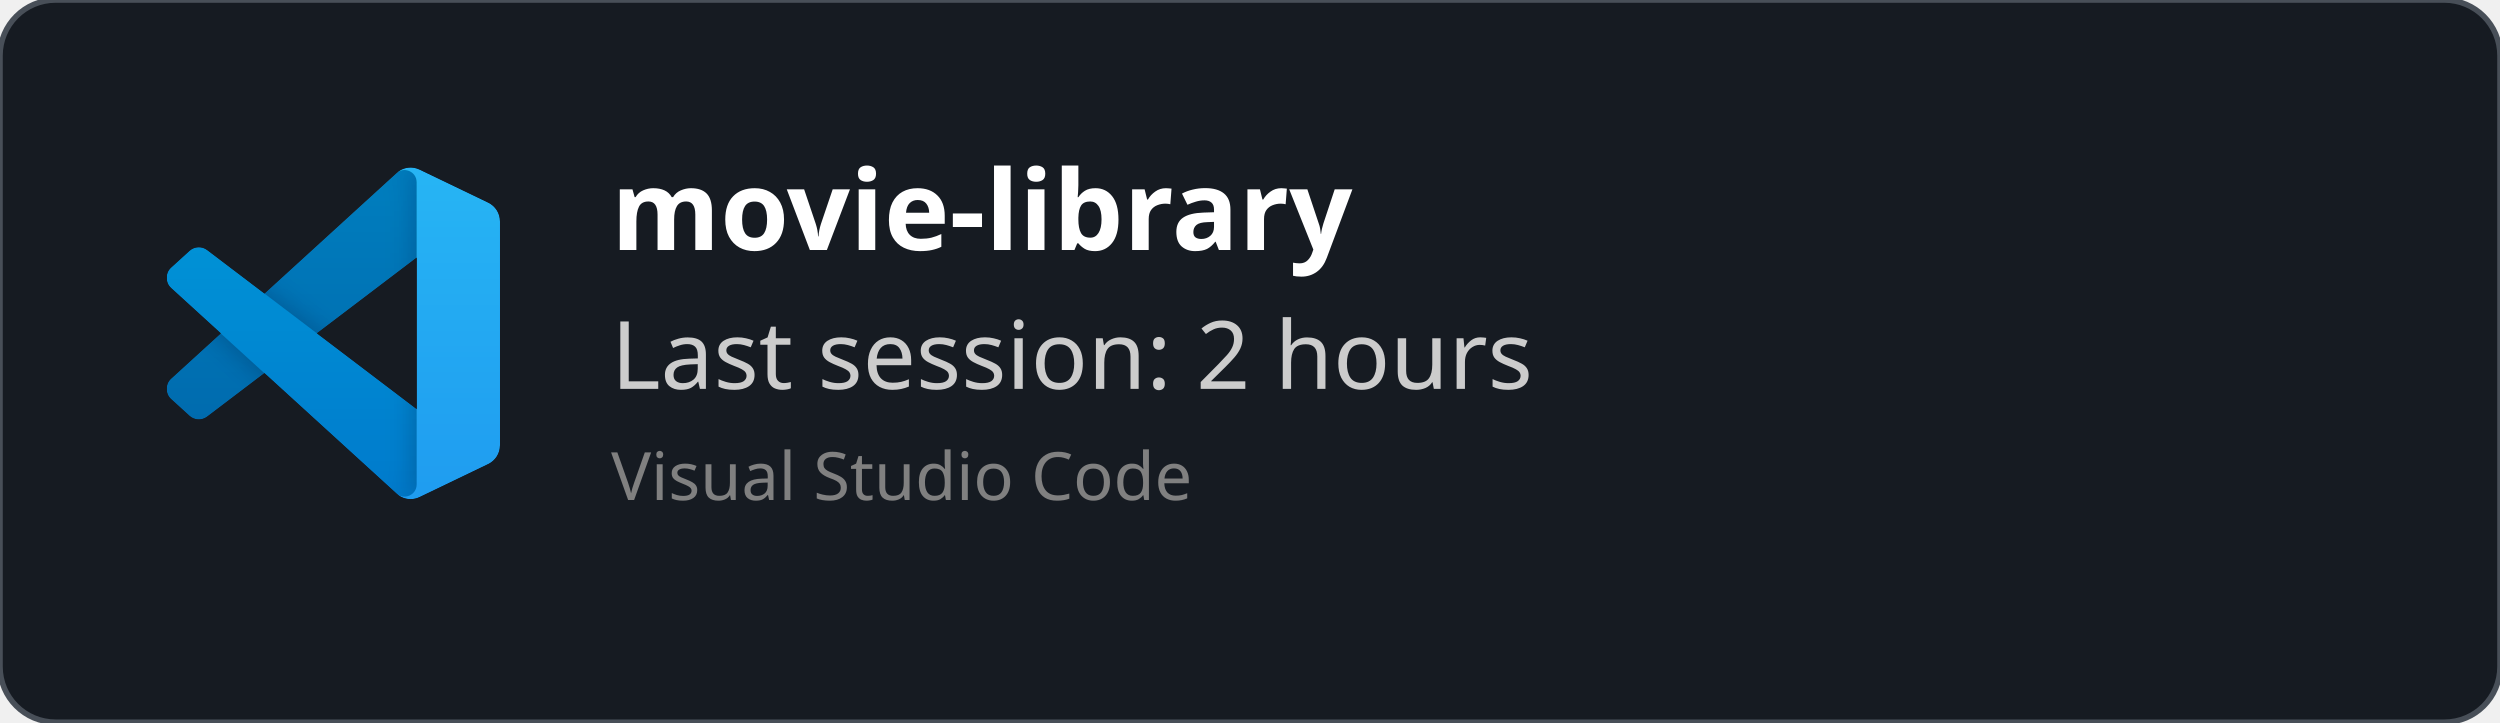
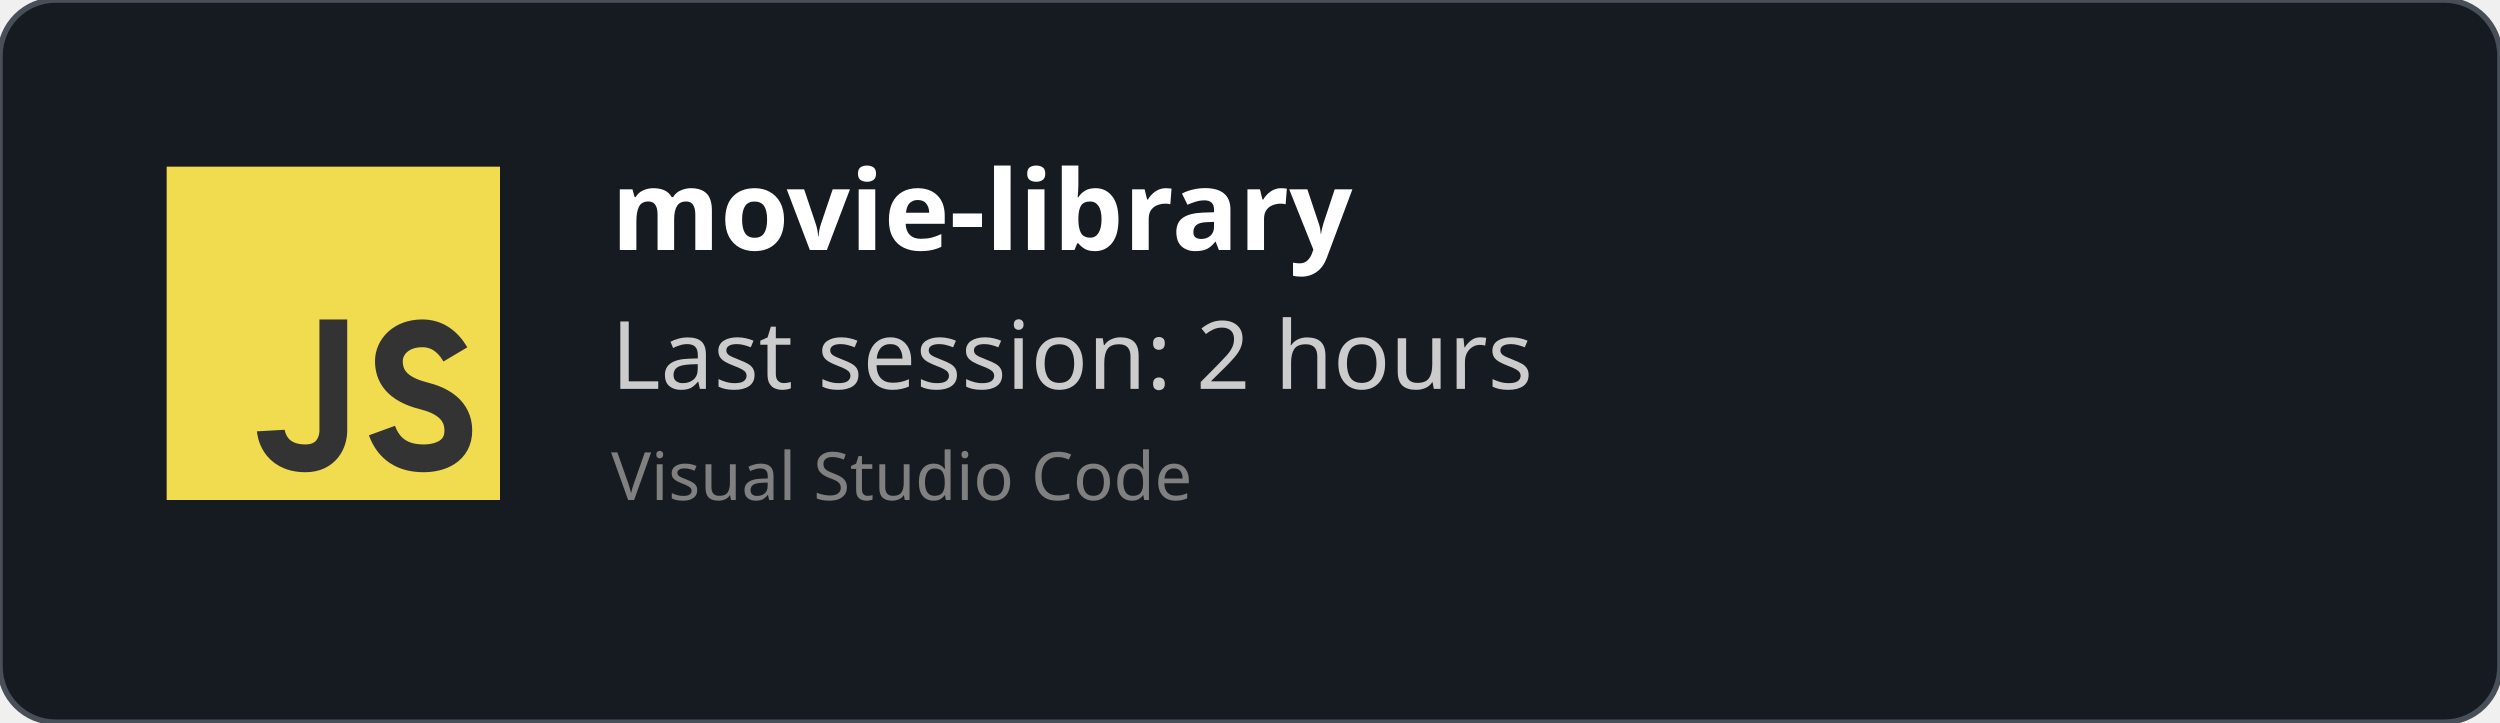
<svg xmlns="http://www.w3.org/2000/svg" width="450" height="130" viewBox="0 0 450 130" fill="none" role="img">
  <style>
    *{
        font-family: 'Segoe UI', Ubuntu, monospace
    }
    </style>
  <defs>
    <clipPath id="horizontalClip" x="20" y="20" width="500" height="200">
      <rect x="90" y="20" width="300" height="50" />
    </clipPath>
  </defs>
  <rect width="450" height="130" fill="rgba(22,27,34)" stroke="#484f58" stroke-width="1" fill-opacity="1" stroke-opacity="1" x="0" y="0" rx="10px" ry="10px">
    </rect>
-   <svg width="60" height="60" x="30" y="30" viewBox="0 0 100 100" fill="none" id="vscode">
-     <mask id="mask0" mask-type="alpha" maskUnits="userSpaceOnUse" x="0" y="0" width="100" height="100">
-       <path fill-rule="evenodd" clip-rule="evenodd" d="M70.912 99.317C72.487 99.931 74.283 99.891 75.873 99.126L96.461 89.22C98.624 88.179 100 85.989 100 83.587V16.413C100 14.011 98.624 11.822 96.461 10.781L75.873 0.874C73.786 -0.13 71.345 0.116 69.513 1.447C69.252 1.637 69.003 1.849 68.769 2.083L29.355 38.041L12.187 25.01C10.589 23.797 8.354 23.896 6.869 25.246L1.363 30.255C-0.453 31.906 -0.455 34.763 1.359 36.417L16.247 50L1.359 63.583C-0.455 65.237 -0.453 68.094 1.363 69.745L6.869 74.754C8.354 76.104 10.589 76.204 12.187 74.99L29.355 61.959L68.769 97.917C69.392 98.541 70.125 99.01 70.912 99.317ZM75.015 27.299L45.109 50L75.015 72.701V27.299Z" fill="white" />
-     </mask>
-     <g mask="url(#mask0)">
-       <path d="M96.461 10.796L75.857 0.876C73.472 -0.273 70.622 0.212 68.75 2.083L1.299 63.583C-0.516 65.237 -0.514 68.094 1.303 69.745L6.813 74.754C8.298 76.104 10.535 76.204 12.134 74.99L93.361 13.37C96.086 11.303 100 13.246 100 16.667V16.427C100 14.027 98.625 11.838 96.461 10.796Z" fill="#0065A9" />
-       <g filter="url(#filter0_d)">
-         <path d="M96.461 89.204L75.857 99.124C73.472 100.273 70.622 99.788 68.75 97.917L1.299 36.417C-0.516 34.763 -0.514 31.906 1.303 30.255L6.813 25.246C8.298 23.896 10.535 23.796 12.134 25.009L93.361 86.63C96.086 88.697 100 86.754 100 83.333V83.573C100 85.974 98.625 88.162 96.461 89.204Z" fill="#007ACC" />
-       </g>
-       <g filter="url(#filter1_d)">
-         <path d="M75.858 99.126C73.472 100.274 70.622 99.788 68.75 97.917C71.056 100.223 75 98.59 75 95.328V4.672C75 1.41 71.056 -0.223 68.75 2.083C70.622 0.211 73.472 -0.274 75.858 0.874L96.459 10.781C98.623 11.822 100 14.011 100 16.413V83.587C100 85.989 98.623 88.179 96.459 89.22L75.858 99.126Z" fill="#1F9CF0" />
-       </g>
-       <g style="mix-blend-mode:overlay" opacity="0.25">
-         <path fill-rule="evenodd" clip-rule="evenodd" d="M70.851 99.317C72.426 99.931 74.222 99.891 75.812 99.126L96.4 89.22C98.563 88.179 99.939 85.989 99.939 83.587V16.413C99.939 14.011 98.564 11.822 96.4 10.781L75.812 0.874C73.725 -0.13 71.284 0.116 69.453 1.447C69.191 1.637 68.942 1.849 68.708 2.083L29.294 38.041L12.126 25.01C10.528 23.796 8.293 23.896 6.809 25.246L1.302 30.255C-0.513 31.906 -0.515 34.763 1.298 36.417L16.186 50L1.298 63.583C-0.515 65.237 -0.513 68.094 1.302 69.745L6.809 74.754C8.293 76.104 10.528 76.204 12.126 74.99L29.294 61.959L68.708 97.917C69.332 98.54 70.064 99.01 70.851 99.317ZM74.954 27.299L45.048 50L74.954 72.701V27.299Z" fill="url(#paint0_linear)" />
-       </g>
+   <svg width="60px" height="60px" x="30" y="30" viewBox="0 0 24 24" id="js">
+     <g fill="none" fill-rule="evenodd">
+       <rect width="24" height="24" fill="#F1DC50" />
+       <path stroke="#333" stroke-width="2" d="M12,11 C12,15.749 12,18.416 12,19 C12,19.876 11.477,21 10,21 C7.615,21 7.5,19 7.5,19 M20.79,13.516 C20.19,12.505 19.394,12 18.404,12 C16.856,12 16,13 16,14 C16,15 16.5,16 18.508,16.5 C19.786,16.818 21,17.5 21,19 C21,20.5 19.685,21 18.5,21 C16.986,21 15.986,20.333 15.5,19" />
    </g>
-     <defs>
-       <filter id="filter0_d" x="-8.394" y="15.829" width="116.727" height="92.246" filterUnits="userSpaceOnUse" color-interpolation-filters="sRGB">
-         <feFlood flood-opacity="0" result="BackgroundImageFix" />
-         <feColorMatrix in="SourceAlpha" type="matrix" values="0 0 0 0 0 0 0 0 0 0 0 0 0 0 0 0 0 0 127 0" />
-         <feOffset />
-         <feGaussianBlur stdDeviation="4.167" />
-         <feColorMatrix type="matrix" values="0 0 0 0 0 0 0 0 0 0 0 0 0 0 0 0 0 0 0.25 0" />
-         <feBlend mode="overlay" in2="BackgroundImageFix" result="effect1_dropShadow" />
-         <feBlend mode="normal" in="SourceGraphic" in2="effect1_dropShadow" result="shape" />
-       </filter>
-       <filter id="filter1_d" x="60.417" y="-8.076" width="47.917" height="116.151" filterUnits="userSpaceOnUse" color-interpolation-filters="sRGB">
-         <feFlood flood-opacity="0" result="BackgroundImageFix" />
-         <feColorMatrix in="SourceAlpha" type="matrix" values="0 0 0 0 0 0 0 0 0 0 0 0 0 0 0 0 0 0 127 0" />
-         <feOffset />
-         <feGaussianBlur stdDeviation="4.167" />
-         <feColorMatrix type="matrix" values="0 0 0 0 0 0 0 0 0 0 0 0 0 0 0 0 0 0 0.25 0" />
-         <feBlend mode="overlay" in2="BackgroundImageFix" result="effect1_dropShadow" />
-         <feBlend mode="normal" in="SourceGraphic" in2="effect1_dropShadow" result="shape" />
-       </filter>
-       <linearGradient id="paint0_linear" x1="49.939" y1="0.258" x2="49.939" y2="99.742" gradientUnits="userSpaceOnUse">
-         <stop stop-color="white" />
-         <stop offset="1" stop-color="white" stop-opacity="0" />
-       </linearGradient>
-     </defs>
  </svg>
  <text x="110" y="45" font-size="20" clip-path="url(#horizontalClip)" font-weight="bold" font-family="Ubuntu" fill="white">
    movie-library
    </text>
  <text x="110" y="70" font-size="17px" font-family="Ubuntu" fill="#ccc">
    Last session: 2 hours
    </text>
  <text x="110" y="90" font-size="12px" font-family="Ubuntu" fill="grey">
    Visual Studio Code
    </text>
</svg>
